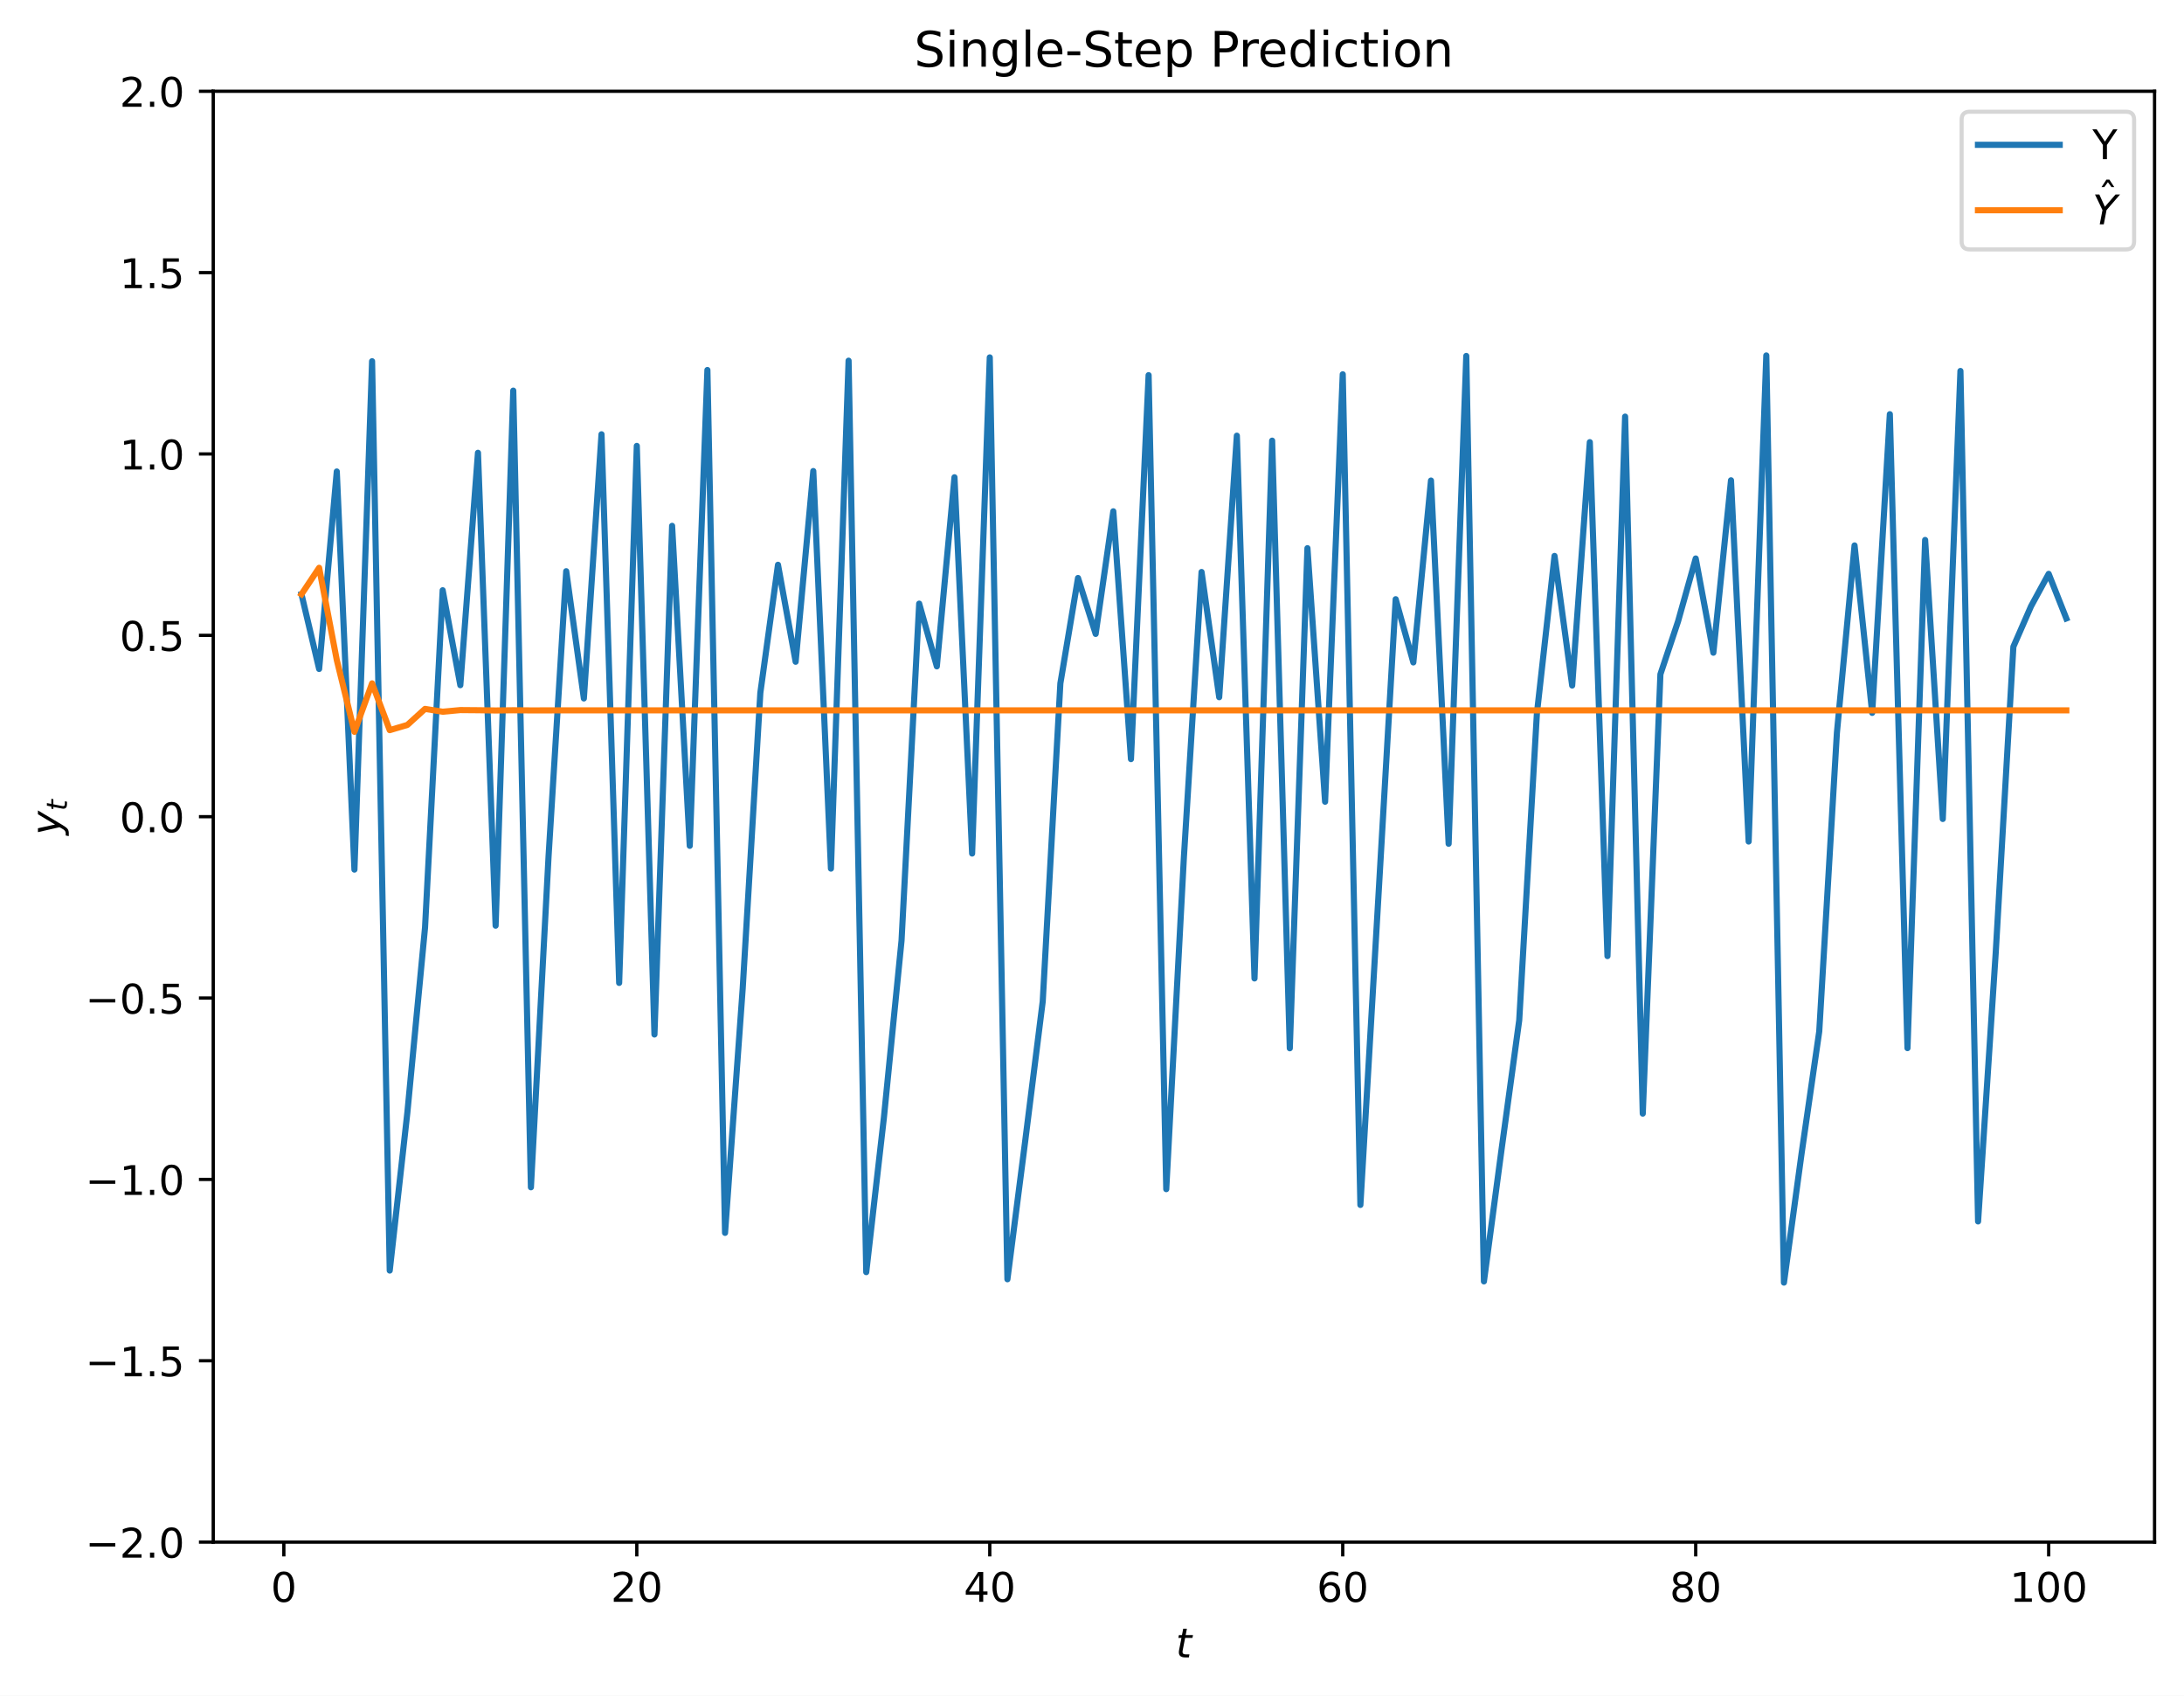
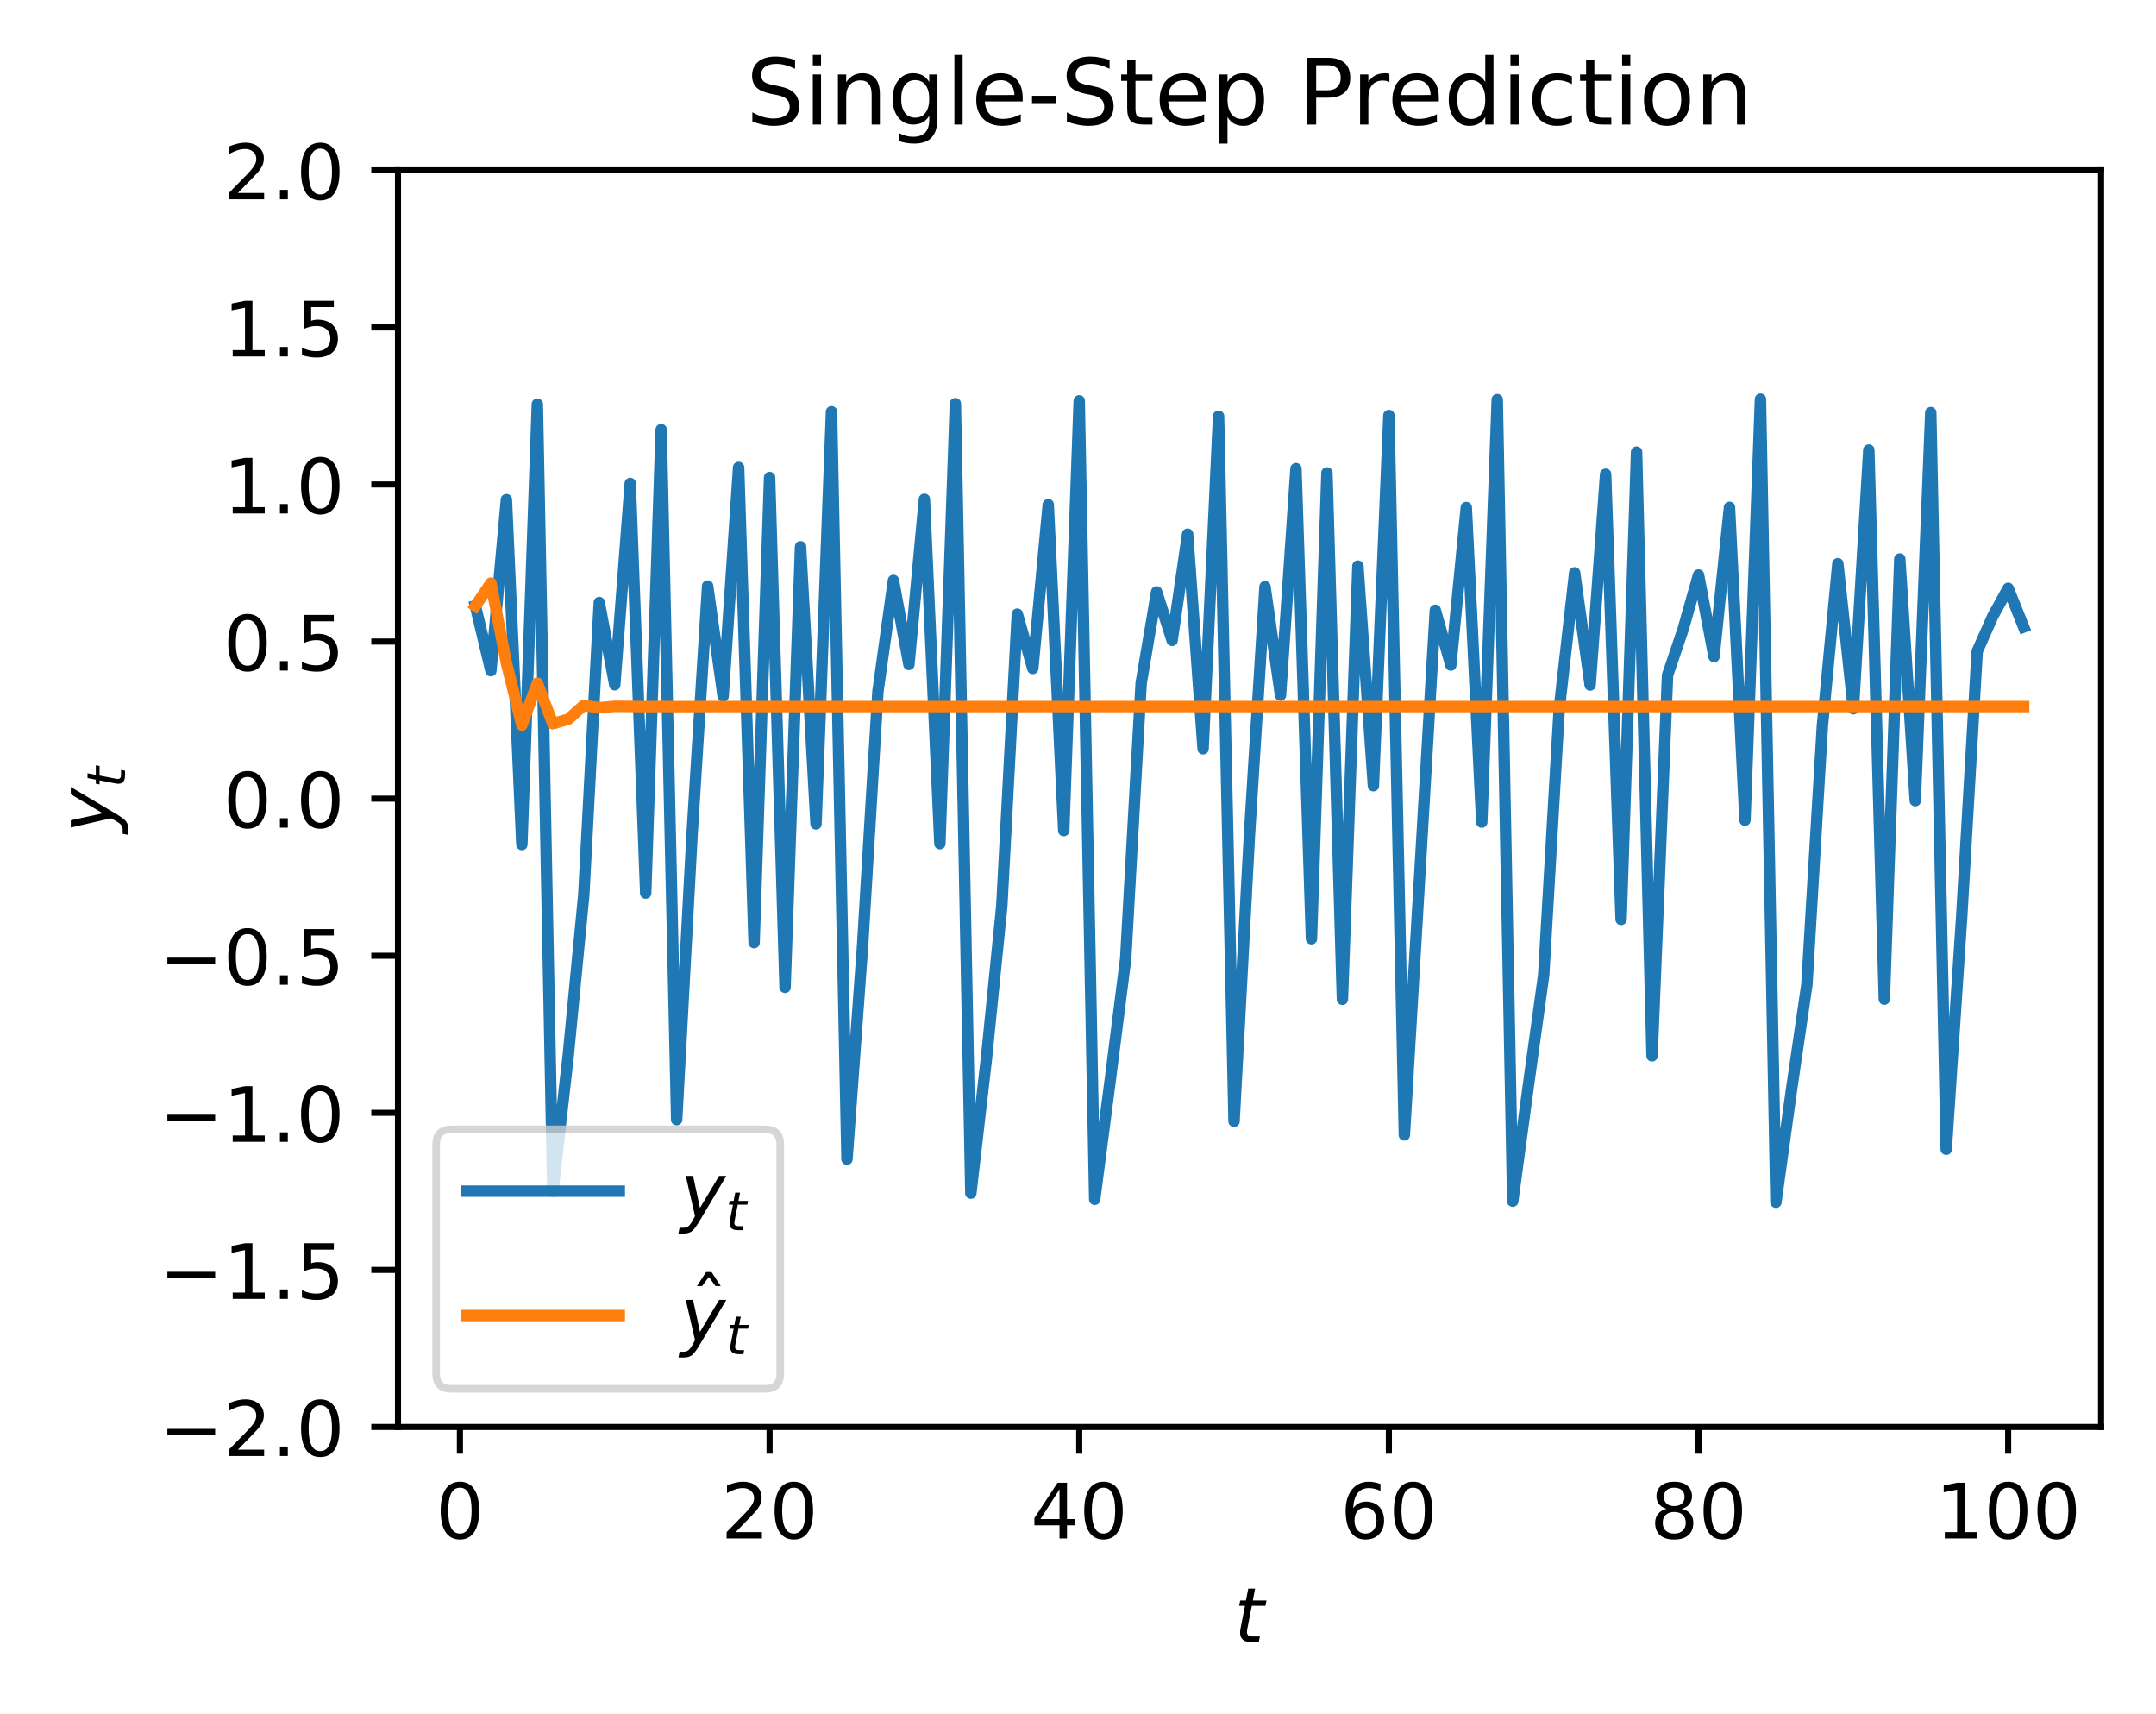
- <svg xmlns="http://www.w3.org/2000/svg" xmlns:xlink="http://www.w3.org/1999/xlink" height="414.69pt" version="1.1" viewBox="0 0 534.219 414.69" width="534.219pt">
+ <svg xmlns="http://www.w3.org/2000/svg" xmlns:xlink="http://www.w3.org/1999/xlink" height="224.531pt" version="1.1" viewBox="0 0 282.561 224.531" width="282.561pt">
  <defs>
    <style type="text/css">
*{stroke-linecap:butt;stroke-linejoin:round;}
  </style>
  </defs>
  <g id="figure_1">
    <g id="patch_1">
-       <path d="M 0 414.69  L 534.219 414.69  L 534.219 0  L 0 0  z " style="fill:#ffffff;" />
+       <path d="M 0 224.531  L 282.561 224.531  L 282.561 0  L 0 0  z " style="fill:#ffffff;" />
    </g>
    <g id="axes_1">
      <g id="patch_2">
-         <path d="M 52.161 377.134  L 527.019 377.134  L 527.019 22.318  L 52.161 22.318  z " style="fill:#ffffff;" />
+         <path d="M 52.161 186.975  L 275.361 186.975  L 275.361 22.318  L 52.161 22.318  z " style="fill:#ffffff;" />
      </g>
      <g id="matplotlib.axis_1">
        <g id="xtick_1">
          <g id="line2d_1">
            <defs>
-               <path d="M 0 0  L 0 3.5  " id="m3750678281" style="stroke:#000000;stroke-width:0.8;" />
-             </defs>
-             <g>
-               <use style="stroke:#000000;stroke-width:0.8;" x="69.429" xlink:href="#m3750678281" y="377.134" />
+               <path d="M 0 0  L 0 3.5  " id="m6bb963cb8b" style="stroke:#000000;stroke-width:0.8;" />
+             </defs>
+             <g>
+               <use style="stroke:#000000;stroke-width:0.8;" x="60.277" xlink:href="#m6bb963cb8b" y="186.975" />
            </g>
          </g>
          <g id="text_1">
            <defs>
              <path d="M 31.781 66.406  Q 24.172 66.406 20.328 58.906  Q 16.5 51.422 16.5 36.375  Q 16.5 21.391 20.328 13.891  Q 24.172 6.391 31.781 6.391  Q 39.453 6.391 43.281 13.891  Q 47.125 21.391 47.125 36.375  Q 47.125 51.422 43.281 58.906  Q 39.453 66.406 31.781 66.406  z M 31.781 74.219  Q 44.047 74.219 50.516 64.516  Q 56.984 54.828 56.984 36.375  Q 56.984 17.969 50.516 8.266  Q 44.047 -1.422 31.781 -1.422  Q 19.531 -1.422 13.062 8.266  Q 6.594 17.969 6.594 36.375  Q 6.594 54.828 13.062 64.516  Q 19.531 74.219 31.781 74.219  z " id="DejaVuSans-48" />
            </defs>
-             <g transform="translate(66.24725 391.7326)scale(0.1 -0.1)">
+             <g transform="translate(57.09605 201.5734)scale(0.1 -0.1)">
              <use xlink:href="#DejaVuSans-48" />
            </g>
          </g>
        </g>
        <g id="xtick_2">
          <g id="line2d_2">
            <g>
-               <use style="stroke:#000000;stroke-width:0.8;" x="155.766" xlink:href="#m3750678281" y="377.134" />
+               <use style="stroke:#000000;stroke-width:0.8;" x="100.859" xlink:href="#m6bb963cb8b" y="186.975" />
            </g>
          </g>
          <g id="text_2">
            <defs>
              <path d="M 19.188 8.297  L 53.609 8.297  L 53.609 0  L 7.328 0  L 7.328 8.297  Q 12.938 14.109 22.625 23.891  Q 32.328 33.688 34.812 36.531  Q 39.547 41.844 41.422 45.531  Q 43.312 49.219 43.312 52.781  Q 43.312 58.594 39.234 62.25  Q 35.156 65.922 28.609 65.922  Q 23.969 65.922 18.812 64.312  Q 13.672 62.703 7.812 59.422  L 7.812 69.391  Q 13.766 71.781 18.938 73  Q 24.125 74.219 28.422 74.219  Q 39.75 74.219 46.484 68.547  Q 53.219 62.891 53.219 53.422  Q 53.219 48.922 51.531 44.891  Q 49.859 40.875 45.406 35.406  Q 44.188 33.984 37.641 27.219  Q 31.109 20.453 19.188 8.297  z " id="DejaVuSans-50" />
            </defs>
-             <g transform="translate(149.4038 391.7326)scale(0.1 -0.1)">
+             <g transform="translate(94.49662 201.5734)scale(0.1 -0.1)">
              <use xlink:href="#DejaVuSans-50" />
              <use x="63.623" xlink:href="#DejaVuSans-48" />
            </g>
          </g>
        </g>
        <g id="xtick_3">
          <g id="line2d_3">
            <g>
-               <use style="stroke:#000000;stroke-width:0.8;" x="242.104" xlink:href="#m3750678281" y="377.134" />
+               <use style="stroke:#000000;stroke-width:0.8;" x="141.441" xlink:href="#m6bb963cb8b" y="186.975" />
            </g>
          </g>
          <g id="text_3">
            <defs>
              <path d="M 37.797 64.312  L 12.891 25.391  L 37.797 25.391  z M 35.203 72.906  L 47.609 72.906  L 47.609 25.391  L 58.016 25.391  L 58.016 17.188  L 47.609 17.188  L 47.609 0  L 37.797 0  L 37.797 17.188  L 4.891 17.188  L 4.891 26.703  z " id="DejaVuSans-52" />
            </defs>
-             <g transform="translate(235.7416 391.7326)scale(0.1 -0.1)">
+             <g transform="translate(135.0784 201.5734)scale(0.1 -0.1)">
              <use xlink:href="#DejaVuSans-52" />
              <use x="63.623" xlink:href="#DejaVuSans-48" />
            </g>
          </g>
        </g>
        <g id="xtick_4">
          <g id="line2d_4">
            <g>
-               <use style="stroke:#000000;stroke-width:0.8;" x="328.442" xlink:href="#m3750678281" y="377.134" />
+               <use style="stroke:#000000;stroke-width:0.8;" x="182.023" xlink:href="#m6bb963cb8b" y="186.975" />
            </g>
          </g>
          <g id="text_4">
            <defs>
              <path d="M 33.016 40.375  Q 26.375 40.375 22.484 35.828  Q 18.609 31.297 18.609 23.391  Q 18.609 15.531 22.484 10.953  Q 26.375 6.391 33.016 6.391  Q 39.656 6.391 43.531 10.953  Q 47.406 15.531 47.406 23.391  Q 47.406 31.297 43.531 35.828  Q 39.656 40.375 33.016 40.375  z M 52.594 71.297  L 52.594 62.312  Q 48.875 64.062 45.094 64.984  Q 41.312 65.922 37.594 65.922  Q 27.828 65.922 22.672 59.328  Q 17.531 52.734 16.797 39.406  Q 19.672 43.656 24.016 45.922  Q 28.375 48.188 33.594 48.188  Q 44.578 48.188 50.953 41.516  Q 57.328 34.859 57.328 23.391  Q 57.328 12.156 50.688 5.359  Q 44.047 -1.422 33.016 -1.422  Q 20.359 -1.422 13.672 8.266  Q 6.984 17.969 6.984 36.375  Q 6.984 53.656 15.188 63.938  Q 23.391 74.219 37.203 74.219  Q 40.922 74.219 44.703 73.484  Q 48.484 72.75 52.594 71.297  z " id="DejaVuSans-54" />
            </defs>
-             <g transform="translate(322.0795 391.7326)scale(0.1 -0.1)">
+             <g transform="translate(175.6603 201.5734)scale(0.1 -0.1)">
              <use xlink:href="#DejaVuSans-54" />
              <use x="63.623" xlink:href="#DejaVuSans-48" />
            </g>
          </g>
        </g>
        <g id="xtick_5">
          <g id="line2d_5">
            <g>
-               <use style="stroke:#000000;stroke-width:0.8;" x="414.78" xlink:href="#m3750678281" y="377.134" />
+               <use style="stroke:#000000;stroke-width:0.8;" x="222.605" xlink:href="#m6bb963cb8b" y="186.975" />
            </g>
          </g>
          <g id="text_5">
            <defs>
              <path d="M 31.781 34.625  Q 24.75 34.625 20.719 30.859  Q 16.703 27.094 16.703 20.516  Q 16.703 13.922 20.719 10.156  Q 24.75 6.391 31.781 6.391  Q 38.812 6.391 42.859 10.172  Q 46.922 13.969 46.922 20.516  Q 46.922 27.094 42.891 30.859  Q 38.875 34.625 31.781 34.625  z M 21.922 38.812  Q 15.578 40.375 12.031 44.719  Q 8.5 49.078 8.5 55.328  Q 8.5 64.062 14.719 69.141  Q 20.953 74.219 31.781 74.219  Q 42.672 74.219 48.875 69.141  Q 55.078 64.062 55.078 55.328  Q 55.078 49.078 51.531 44.719  Q 48 40.375 41.703 38.812  Q 48.828 37.156 52.797 32.312  Q 56.781 27.484 56.781 20.516  Q 56.781 9.906 50.312 4.234  Q 43.844 -1.422 31.781 -1.422  Q 19.734 -1.422 13.25 4.234  Q 6.781 9.906 6.781 20.516  Q 6.781 27.484 10.781 32.312  Q 14.797 37.156 21.922 38.812  z M 18.312 54.391  Q 18.312 48.734 21.844 45.562  Q 25.391 42.391 31.781 42.391  Q 38.141 42.391 41.719 45.562  Q 45.312 48.734 45.312 54.391  Q 45.312 60.062 41.719 63.234  Q 38.141 66.406 31.781 66.406  Q 25.391 66.406 21.844 63.234  Q 18.312 60.062 18.312 54.391  z " id="DejaVuSans-56" />
            </defs>
-             <g transform="translate(408.4173 391.7326)scale(0.1 -0.1)">
+             <g transform="translate(216.2421 201.5734)scale(0.1 -0.1)">
              <use xlink:href="#DejaVuSans-56" />
              <use x="63.623" xlink:href="#DejaVuSans-48" />
            </g>
          </g>
        </g>
        <g id="xtick_6">
          <g id="line2d_6">
            <g>
-               <use style="stroke:#000000;stroke-width:0.8;" x="501.118" xlink:href="#m3750678281" y="377.134" />
+               <use style="stroke:#000000;stroke-width:0.8;" x="263.186" xlink:href="#m6bb963cb8b" y="186.975" />
            </g>
          </g>
          <g id="text_6">
            <defs>
              <path d="M 12.406 8.297  L 28.516 8.297  L 28.516 63.922  L 10.984 60.406  L 10.984 69.391  L 28.422 72.906  L 38.281 72.906  L 38.281 8.297  L 54.391 8.297  L 54.391 0  L 12.406 0  z " id="DejaVuSans-49" />
            </defs>
-             <g transform="translate(491.5738 391.7326)scale(0.1 -0.1)">
+             <g transform="translate(253.6426 201.5734)scale(0.1 -0.1)">
              <use xlink:href="#DejaVuSans-49" />
              <use x="63.623" xlink:href="#DejaVuSans-48" />
              <use x="127.246" xlink:href="#DejaVuSans-48" />
            </g>
          </g>
        </g>
        <g id="text_7">
          <defs>
            <path d="M 42.281 54.688  L 40.922 47.703  L 23 47.703  L 17.188 18.016  Q 16.891 16.359 16.75 15.234  Q 16.609 14.109 16.609 13.484  Q 16.609 10.359 18.484 8.938  Q 20.359 7.516 24.516 7.516  L 33.594 7.516  L 32.078 0  L 23.484 0  Q 15.484 0 11.547 3.125  Q 7.625 6.25 7.625 12.594  Q 7.625 13.719 7.766 15.062  Q 7.906 16.406 8.203 18.016  L 14.016 47.703  L 6.391 47.703  L 7.812 54.688  L 15.281 54.688  L 18.312 70.219  L 27.297 70.219  L 24.312 54.688  z " id="DejaVuSans-Oblique-116" />
          </defs>
-           <g transform="translate(287.5899 405.4107)scale(0.1 -0.1)">
+           <g transform="translate(161.7609 215.2515)scale(0.1 -0.1)">
            <use transform="translate(0 0.78125)" xlink:href="#DejaVuSans-Oblique-116" />
          </g>
        </g>
      </g>
      <g id="matplotlib.axis_2">
        <g id="ytick_1">
          <g id="line2d_7">
            <defs>
-               <path d="M 0 0  L -3.5 0  " id="m1d8ef96342" style="stroke:#000000;stroke-width:0.8;" />
-             </defs>
-             <g>
-               <use style="stroke:#000000;stroke-width:0.8;" x="52.161" xlink:href="#m1d8ef96342" y="377.134" />
+               <path d="M 0 0  L -3.5 0  " id="m225c9fd2a5" style="stroke:#000000;stroke-width:0.8;" />
+             </defs>
+             <g>
+               <use style="stroke:#000000;stroke-width:0.8;" x="52.161" xlink:href="#m225c9fd2a5" y="186.975" />
            </g>
          </g>
          <g id="text_8">
            <defs>
              <path d="M 10.594 35.5  L 73.188 35.5  L 73.188 27.203  L 10.594 27.203  z " id="DejaVuSans-8722" />
              <path d="M 10.688 12.406  L 21 12.406  L 21 0  L 10.688 0  z " id="DejaVuSans-46" />
            </defs>
-             <g transform="translate(20.87813 380.9333)scale(0.1 -0.1)">
+             <g transform="translate(20.87813 190.7741)scale(0.1 -0.1)">
              <use xlink:href="#DejaVuSans-8722" />
              <use x="83.789" xlink:href="#DejaVuSans-50" />
              <use x="147.412" xlink:href="#DejaVuSans-46" />
              <use x="179.199" xlink:href="#DejaVuSans-48" />
            </g>
          </g>
        </g>
        <g id="ytick_2">
          <g id="line2d_8">
            <g>
-               <use style="stroke:#000000;stroke-width:0.8;" x="52.161" xlink:href="#m1d8ef96342" y="332.782" />
+               <use style="stroke:#000000;stroke-width:0.8;" x="52.161" xlink:href="#m225c9fd2a5" y="166.393" />
            </g>
          </g>
          <g id="text_9">
            <defs>
              <path d="M 10.797 72.906  L 49.516 72.906  L 49.516 64.594  L 19.828 64.594  L 19.828 46.734  Q 21.969 47.469 24.109 47.828  Q 26.266 48.188 28.422 48.188  Q 40.625 48.188 47.75 41.5  Q 54.891 34.812 54.891 23.391  Q 54.891 11.625 47.562 5.094  Q 40.234 -1.422 26.906 -1.422  Q 22.312 -1.422 17.547 -0.641  Q 12.797 0.141 7.719 1.703  L 7.719 11.625  Q 12.109 9.234 16.797 8.062  Q 21.484 6.891 26.703 6.891  Q 35.156 6.891 40.078 11.328  Q 45.016 15.766 45.016 23.391  Q 45.016 31 40.078 35.438  Q 35.156 39.891 26.703 39.891  Q 22.75 39.891 18.812 39.016  Q 14.891 38.141 10.797 36.281  z " id="DejaVuSans-53" />
            </defs>
-             <g transform="translate(20.87813 336.5813)scale(0.1 -0.1)">
+             <g transform="translate(20.87813 170.192)scale(0.1 -0.1)">
              <use xlink:href="#DejaVuSans-8722" />
              <use x="83.789" xlink:href="#DejaVuSans-49" />
              <use x="147.412" xlink:href="#DejaVuSans-46" />
              <use x="179.199" xlink:href="#DejaVuSans-53" />
            </g>
          </g>
        </g>
        <g id="ytick_3">
          <g id="line2d_9">
            <g>
-               <use style="stroke:#000000;stroke-width:0.8;" x="52.161" xlink:href="#m1d8ef96342" y="288.43" />
+               <use style="stroke:#000000;stroke-width:0.8;" x="52.161" xlink:href="#m225c9fd2a5" y="145.811" />
            </g>
          </g>
          <g id="text_10">
-             <g transform="translate(20.87813 292.2293)scale(0.1 -0.1)">
+             <g transform="translate(20.87813 149.6099)scale(0.1 -0.1)">
              <use xlink:href="#DejaVuSans-8722" />
              <use x="83.789" xlink:href="#DejaVuSans-49" />
              <use x="147.412" xlink:href="#DejaVuSans-46" />
              <use x="179.199" xlink:href="#DejaVuSans-48" />
            </g>
          </g>
        </g>
        <g id="ytick_4">
          <g id="line2d_10">
            <g>
-               <use style="stroke:#000000;stroke-width:0.8;" x="52.161" xlink:href="#m1d8ef96342" y="244.078" />
+               <use style="stroke:#000000;stroke-width:0.8;" x="52.161" xlink:href="#m225c9fd2a5" y="125.229" />
            </g>
          </g>
          <g id="text_11">
-             <g transform="translate(20.87813 247.8773)scale(0.1 -0.1)">
+             <g transform="translate(20.87813 129.0278)scale(0.1 -0.1)">
              <use xlink:href="#DejaVuSans-8722" />
              <use x="83.789" xlink:href="#DejaVuSans-48" />
              <use x="147.412" xlink:href="#DejaVuSans-46" />
              <use x="179.199" xlink:href="#DejaVuSans-53" />
            </g>
          </g>
        </g>
        <g id="ytick_5">
          <g id="line2d_11">
            <g>
-               <use style="stroke:#000000;stroke-width:0.8;" x="52.161" xlink:href="#m1d8ef96342" y="199.726" />
+               <use style="stroke:#000000;stroke-width:0.8;" x="52.161" xlink:href="#m225c9fd2a5" y="104.647" />
            </g>
          </g>
          <g id="text_12">
-             <g transform="translate(29.25781 203.5253)scale(0.1 -0.1)">
+             <g transform="translate(29.25781 108.4457)scale(0.1 -0.1)">
              <use xlink:href="#DejaVuSans-48" />
              <use x="63.623" xlink:href="#DejaVuSans-46" />
              <use x="95.41" xlink:href="#DejaVuSans-48" />
            </g>
          </g>
        </g>
        <g id="ytick_6">
          <g id="line2d_12">
            <g>
-               <use style="stroke:#000000;stroke-width:0.8;" x="52.161" xlink:href="#m1d8ef96342" y="155.374" />
+               <use style="stroke:#000000;stroke-width:0.8;" x="52.161" xlink:href="#m225c9fd2a5" y="84.064" />
            </g>
          </g>
          <g id="text_13">
-             <g transform="translate(29.25781 159.1733)scale(0.1 -0.1)">
+             <g transform="translate(29.25781 87.86364)scale(0.1 -0.1)">
              <use xlink:href="#DejaVuSans-48" />
              <use x="63.623" xlink:href="#DejaVuSans-46" />
              <use x="95.41" xlink:href="#DejaVuSans-53" />
            </g>
          </g>
        </g>
        <g id="ytick_7">
          <g id="line2d_13">
            <g>
-               <use style="stroke:#000000;stroke-width:0.8;" x="52.161" xlink:href="#m1d8ef96342" y="111.022" />
+               <use style="stroke:#000000;stroke-width:0.8;" x="52.161" xlink:href="#m225c9fd2a5" y="63.482" />
            </g>
          </g>
          <g id="text_14">
-             <g transform="translate(29.25781 114.8213)scale(0.1 -0.1)">
+             <g transform="translate(29.25781 67.28154)scale(0.1 -0.1)">
              <use xlink:href="#DejaVuSans-49" />
              <use x="63.623" xlink:href="#DejaVuSans-46" />
              <use x="95.41" xlink:href="#DejaVuSans-48" />
            </g>
          </g>
        </g>
        <g id="ytick_8">
          <g id="line2d_14">
            <g>
-               <use style="stroke:#000000;stroke-width:0.8;" x="52.161" xlink:href="#m1d8ef96342" y="66.67" />
+               <use style="stroke:#000000;stroke-width:0.8;" x="52.161" xlink:href="#m225c9fd2a5" y="42.9" />
            </g>
          </g>
          <g id="text_15">
-             <g transform="translate(29.25781 70.46934)scale(0.1 -0.1)">
+             <g transform="translate(29.25781 46.69944)scale(0.1 -0.1)">
              <use xlink:href="#DejaVuSans-49" />
              <use x="63.623" xlink:href="#DejaVuSans-46" />
              <use x="95.41" xlink:href="#DejaVuSans-53" />
            </g>
          </g>
        </g>
        <g id="ytick_9">
          <g id="line2d_15">
            <g>
-               <use style="stroke:#000000;stroke-width:0.8;" x="52.161" xlink:href="#m1d8ef96342" y="22.318" />
+               <use style="stroke:#000000;stroke-width:0.8;" x="52.161" xlink:href="#m225c9fd2a5" y="22.318" />
            </g>
          </g>
          <g id="text_16">
            <g transform="translate(29.25781 26.11734)scale(0.1 -0.1)">
              <use xlink:href="#DejaVuSans-50" />
              <use x="63.623" xlink:href="#DejaVuSans-46" />
              <use x="95.41" xlink:href="#DejaVuSans-48" />
            </g>
          </g>
        </g>
        <g id="text_17">
          <defs>
            <path d="M 24.812 -5.078  Q 18.562 -15.578 14.625 -18.188  Q 10.688 -20.797 4.594 -20.797  L -2.484 -20.797  L -0.984 -13.281  L 4.203 -13.281  Q 7.953 -13.281 10.594 -11.234  Q 13.234 -9.188 16.5 -3.219  L 19.281 2  L 7.172 54.688  L 16.703 54.688  L 25.781 12.797  L 50.875 54.688  L 60.297 54.688  z " id="DejaVuSans-Oblique-121" />
          </defs>
-           <g transform="translate(14.77812 204.2261)rotate(-90)scale(0.1 -0.1)">
+           <g transform="translate(14.77812 109.1465)rotate(-90)scale(0.1 -0.1)">
            <use transform="translate(0 0.3125)" xlink:href="#DejaVuSans-Oblique-121" />
            <use transform="translate(59.17969 -16.09375)scale(0.7)" xlink:href="#DejaVuSans-Oblique-116" />
          </g>
        </g>
      </g>
      <g id="line2d_16">
-         <path clip-path="url(#p8caa783933)" d="M 73.745 145.327  L 78.062 163.598  L 82.379 115.303  L 86.696 212.671  L 91.013 88.34  L 95.33 310.721  L 99.647 272.048  L 103.964 226.871  L 108.281 144.348  L 112.597 167.567  L 116.914 110.731  L 121.231 226.376  L 125.548 95.533  L 129.865 290.359  L 134.182 209.409  L 138.499 139.692  L 142.816 170.81  L 147.133 106.208  L 151.449 240.378  L 155.766 109.048  L 160.083 252.991  L 164.4 128.597  L 168.717 206.853  L 173.034 90.485  L 177.351 301.507  L 181.668 241.748  L 185.985 169.427  L 190.301 138.118  L 194.618 161.837  L 198.935 115.198  L 203.252 212.424  L 207.569 88.208  L 211.886 311.11  L 216.203 273.374  L 220.52 230.042  L 224.837 147.622  L 229.153 162.965  L 233.47 116.72  L 237.787 208.738  L 242.104 87.402  L 246.421 312.853  L 250.738 279.308  L 255.055 244.917  L 259.372 167.129  L 263.689 141.35  L 268.005 155.028  L 272.322 125.043  L 276.639 185.643  L 280.956 91.747  L 285.273 290.815  L 289.59 209.583  L 293.907 139.882  L 298.224 170.502  L 302.541 106.548  L 306.858 239.283  L 311.174 107.765  L 315.491 256.363  L 319.808 134.062  L 324.125 196.066  L 328.442 91.534  L 332.759 294.67  L 337.076 220.837  L 341.393 146.539  L 345.71 162.003  L 350.026 117.526  L 354.343 206.348  L 358.66 87.054  L 362.977 313.371  L 367.294 281.06  L 371.611 249.522  L 375.928 174.558  L 380.245 135.958  L 384.562 167.65  L 388.878 108.13  L 393.195 233.815  L 397.512 101.884  L 401.829 272.34  L 406.146 164.89  L 410.463 151.96  L 414.78 136.581  L 419.097 159.623  L 423.414 117.461  L 427.73 205.801  L 432.047 86.925  L 436.364 313.666  L 440.681 282.08  L 444.998 252.245  L 449.315 179.26  L 453.632 133.388  L 457.949 174.338  L 462.266 101.294  L 466.582 256.325  L 470.899 132.051  L 475.216 200.286  L 479.533 90.724  L 483.85 298.712  L 488.167 232.964  L 492.484 158.154  L 496.801 148.27  L 501.118 140.339  L 505.434 151.249  " style="fill:none;stroke:#1f77b4;stroke-linecap:square;stroke-width:1.5;" />
+         <path clip-path="url(#p034022ea4b)" d="M 62.306 79.402  L 64.335 87.881  L 66.365 65.469  L 68.394 110.654  L 70.423 52.956  L 72.452 156.155  L 74.481 138.208  L 76.51 117.243  L 78.539 78.948  L 80.568 89.723  L 82.597 63.347  L 84.626 117.014  L 86.655 56.294  L 88.685 146.706  L 90.714 109.14  L 92.743 76.787  L 94.772 91.228  L 96.801 61.248  L 98.83 123.511  L 100.859 62.566  L 102.888 129.365  L 104.917 71.638  L 106.946 107.954  L 108.975 53.952  L 111.005 151.879  L 113.034 124.148  L 115.063 90.586  L 117.092 76.057  L 119.121 87.063  L 121.15 65.42  L 123.179 110.539  L 125.208 52.895  L 127.237 156.335  L 129.266 138.824  L 131.295 118.715  L 133.325 80.467  L 135.354 87.587  L 137.383 66.126  L 139.412 108.829  L 141.441 52.521  L 143.47 157.144  L 145.499 141.578  L 147.528 125.618  L 149.557 89.519  L 151.586 77.556  L 153.615 83.904  L 155.645 69.989  L 157.674 98.111  L 159.703 54.538  L 161.732 146.918  L 163.761 109.221  L 165.79 76.875  L 167.819 91.085  L 169.848 61.406  L 171.877 123.003  L 173.906 61.971  L 175.935 130.93  L 177.965 74.174  L 179.994 102.948  L 182.023 54.439  L 184.052 148.706  L 186.081 114.443  L 188.11 79.964  L 190.139 87.141  L 192.168 66.5  L 194.197 107.719  L 196.226 52.36  L 198.255 157.385  L 200.285 142.391  L 202.314 127.755  L 204.343 92.967  L 206.372 75.054  L 208.401 89.761  L 210.43 62.14  L 212.459 120.466  L 214.488 59.241  L 216.517 138.344  L 218.546 88.48  L 220.575 82.48  L 222.605 75.343  L 224.634 86.036  L 226.663 66.471  L 228.692 107.466  L 230.721 52.3  L 232.75 157.522  L 234.779 142.864  L 236.808 129.018  L 238.837 95.149  L 240.866 73.862  L 242.895 92.865  L 244.925 58.968  L 246.954 130.912  L 248.983 73.241  L 251.012 104.906  L 253.041 54.063  L 255.07 150.582  L 257.099 120.071  L 259.128 85.354  L 261.157 80.768  L 263.186 77.087  L 265.215 82.15  " style="fill:none;stroke:#1f77b4;stroke-linecap:square;stroke-width:1.5;" />
      </g>
      <g id="line2d_17">
-         <path clip-path="url(#p8caa783933)" d="M 73.745 145.327  L 78.062 138.858  L 82.379 161.404  L 86.696 178.974  L 91.013 167.118  L 95.33 178.563  L 99.647 177.287  L 103.964 173.365  L 108.281 174.054  L 112.597 173.653  L 116.914 173.689  L 121.231 173.748  L 125.548 173.697  L 129.865 173.734  L 134.182 173.727  L 138.499 173.719  L 142.816 173.723  L 147.133 173.722  L 151.449 173.72  L 155.766 173.721  L 160.083 173.72  L 164.4 173.721  L 168.717 173.721  L 173.034 173.721  L 177.351 173.721  L 181.668 173.721  L 185.985 173.721  L 190.301 173.721  L 194.618 173.721  L 198.935 173.721  L 203.252 173.721  L 207.569 173.721  L 211.886 173.721  L 216.203 173.721  L 220.52 173.721  L 224.837 173.721  L 229.153 173.721  L 233.47 173.721  L 237.787 173.721  L 242.104 173.721  L 246.421 173.721  L 250.738 173.721  L 255.055 173.721  L 259.372 173.721  L 263.689 173.721  L 268.005 173.721  L 272.322 173.721  L 276.639 173.721  L 280.956 173.721  L 285.273 173.721  L 289.59 173.721  L 293.907 173.721  L 298.224 173.721  L 302.541 173.721  L 306.858 173.721  L 311.174 173.721  L 315.491 173.721  L 319.808 173.721  L 324.125 173.721  L 328.442 173.721  L 332.759 173.721  L 337.076 173.721  L 341.393 173.721  L 345.71 173.721  L 350.026 173.721  L 354.343 173.721  L 358.66 173.721  L 362.977 173.721  L 367.294 173.721  L 371.611 173.721  L 375.928 173.721  L 380.245 173.721  L 384.562 173.721  L 388.878 173.721  L 393.195 173.721  L 397.512 173.721  L 401.829 173.721  L 406.146 173.721  L 410.463 173.721  L 414.78 173.721  L 419.097 173.721  L 423.414 173.721  L 427.73 173.721  L 432.047 173.721  L 436.364 173.721  L 440.681 173.721  L 444.998 173.721  L 449.315 173.721  L 453.632 173.721  L 457.949 173.721  L 462.266 173.721  L 466.582 173.721  L 470.899 173.721  L 475.216 173.721  L 479.533 173.721  L 483.85 173.721  L 488.167 173.721  L 492.484 173.721  L 496.801 173.721  L 501.118 173.721  L 505.434 173.721  " style="fill:none;stroke:#ff7f0e;stroke-linecap:square;stroke-width:1.5;" />
+         <path clip-path="url(#p034022ea4b)" d="M 62.306 79.402  L 64.335 76.4  L 66.365 86.863  L 68.394 95.016  L 70.423 89.514  L 72.452 94.825  L 74.481 94.234  L 76.51 92.413  L 78.539 92.733  L 80.568 92.547  L 82.597 92.564  L 84.626 92.591  L 86.655 92.567  L 88.685 92.584  L 90.714 92.581  L 92.743 92.577  L 94.772 92.579  L 96.801 92.579  L 98.83 92.578  L 100.859 92.579  L 102.888 92.578  L 104.917 92.579  L 106.946 92.578  L 108.975 92.578  L 111.005 92.578  L 113.034 92.578  L 115.063 92.578  L 117.092 92.578  L 119.121 92.578  L 121.15 92.578  L 123.179 92.578  L 125.208 92.578  L 127.237 92.578  L 129.266 92.578  L 131.295 92.578  L 133.325 92.578  L 135.354 92.578  L 137.383 92.578  L 139.412 92.578  L 141.441 92.578  L 143.47 92.578  L 145.499 92.578  L 147.528 92.578  L 149.557 92.578  L 151.586 92.578  L 153.615 92.578  L 155.645 92.578  L 157.674 92.578  L 159.703 92.578  L 161.732 92.578  L 163.761 92.578  L 165.79 92.578  L 167.819 92.578  L 169.848 92.578  L 171.877 92.578  L 173.906 92.578  L 175.935 92.578  L 177.965 92.578  L 179.994 92.578  L 182.023 92.578  L 184.052 92.578  L 186.081 92.578  L 188.11 92.578  L 190.139 92.578  L 192.168 92.578  L 194.197 92.578  L 196.226 92.578  L 198.255 92.578  L 200.285 92.578  L 202.314 92.578  L 204.343 92.578  L 206.372 92.578  L 208.401 92.578  L 210.43 92.578  L 212.459 92.578  L 214.488 92.578  L 216.517 92.578  L 218.546 92.578  L 220.575 92.578  L 222.605 92.578  L 224.634 92.578  L 226.663 92.578  L 228.692 92.578  L 230.721 92.578  L 232.75 92.578  L 234.779 92.578  L 236.808 92.578  L 238.837 92.578  L 240.866 92.578  L 242.895 92.578  L 244.925 92.578  L 246.954 92.578  L 248.983 92.578  L 251.012 92.578  L 253.041 92.578  L 255.07 92.578  L 257.099 92.578  L 259.128 92.578  L 261.157 92.578  L 263.186 92.578  L 265.215 92.578  " style="fill:none;stroke:#ff7f0e;stroke-linecap:square;stroke-width:1.5;" />
      </g>
      <g id="patch_3">
-         <path d="M 52.161 377.134  L 52.161 22.318  " style="fill:none;stroke:#000000;stroke-linecap:square;stroke-linejoin:miter;stroke-width:0.8;" />
+         <path d="M 52.161 186.975  L 52.161 22.318  " style="fill:none;stroke:#000000;stroke-linecap:square;stroke-linejoin:miter;stroke-width:0.8;" />
      </g>
      <g id="patch_4">
-         <path d="M 527.019 377.134  L 527.019 22.318  " style="fill:none;stroke:#000000;stroke-linecap:square;stroke-linejoin:miter;stroke-width:0.8;" />
+         <path d="M 275.361 186.975  L 275.361 22.318  " style="fill:none;stroke:#000000;stroke-linecap:square;stroke-linejoin:miter;stroke-width:0.8;" />
      </g>
      <g id="patch_5">
-         <path d="M 52.161 377.134  L 527.019 377.134  " style="fill:none;stroke:#000000;stroke-linecap:square;stroke-linejoin:miter;stroke-width:0.8;" />
+         <path d="M 52.161 186.975  L 275.361 186.975  " style="fill:none;stroke:#000000;stroke-linecap:square;stroke-linejoin:miter;stroke-width:0.8;" />
      </g>
      <g id="patch_6">
-         <path d="M 52.161 22.318  L 527.019 22.318  " style="fill:none;stroke:#000000;stroke-linecap:square;stroke-linejoin:miter;stroke-width:0.8;" />
+         <path d="M 52.161 22.318  L 275.361 22.318  " style="fill:none;stroke:#000000;stroke-linecap:square;stroke-linejoin:miter;stroke-width:0.8;" />
      </g>
      <g id="text_18">
        <defs>
          <path d="M 53.516 70.516  L 53.516 60.891  Q 47.906 63.578 42.922 64.891  Q 37.938 66.219 33.297 66.219  Q 25.25 66.219 20.875 63.094  Q 16.5 59.969 16.5 54.203  Q 16.5 49.359 19.406 46.891  Q 22.312 44.438 30.422 42.922  L 36.375 41.703  Q 47.406 39.594 52.656 34.297  Q 57.906 29 57.906 20.125  Q 57.906 9.516 50.797 4.047  Q 43.703 -1.422 29.984 -1.422  Q 24.812 -1.422 18.969 -0.25  Q 13.141 0.922 6.891 3.219  L 6.891 13.375  Q 12.891 10.016 18.656 8.297  Q 24.422 6.594 29.984 6.594  Q 38.422 6.594 43.016 9.906  Q 47.609 13.234 47.609 19.391  Q 47.609 24.75 44.312 27.781  Q 41.016 30.812 33.5 32.328  L 27.484 33.5  Q 16.453 35.688 11.516 40.375  Q 6.594 45.062 6.594 53.422  Q 6.594 63.094 13.406 68.656  Q 20.219 74.219 32.172 74.219  Q 37.312 74.219 42.625 73.281  Q 47.953 72.359 53.516 70.516  z " id="DejaVuSans-83" />
          <path d="M 9.422 54.688  L 18.406 54.688  L 18.406 0  L 9.422 0  z M 9.422 75.984  L 18.406 75.984  L 18.406 64.594  L 9.422 64.594  z " id="DejaVuSans-105" />
          <path d="M 54.891 33.016  L 54.891 0  L 45.906 0  L 45.906 32.719  Q 45.906 40.484 42.875 44.328  Q 39.844 48.188 33.797 48.188  Q 26.516 48.188 22.312 43.547  Q 18.109 38.922 18.109 30.906  L 18.109 0  L 9.078 0  L 9.078 54.688  L 18.109 54.688  L 18.109 46.188  Q 21.344 51.125 25.703 53.562  Q 30.078 56 35.797 56  Q 45.219 56 50.047 50.172  Q 54.891 44.344 54.891 33.016  z " id="DejaVuSans-110" />
          <path d="M 45.406 27.984  Q 45.406 37.75 41.375 43.109  Q 37.359 48.484 30.078 48.484  Q 22.859 48.484 18.828 43.109  Q 14.797 37.75 14.797 27.984  Q 14.797 18.266 18.828 12.891  Q 22.859 7.516 30.078 7.516  Q 37.359 7.516 41.375 12.891  Q 45.406 18.266 45.406 27.984  z M 54.391 6.781  Q 54.391 -7.172 48.188 -13.984  Q 42 -20.797 29.203 -20.797  Q 24.469 -20.797 20.266 -20.094  Q 16.062 -19.391 12.109 -17.922  L 12.109 -9.188  Q 16.062 -11.328 19.922 -12.344  Q 23.781 -13.375 27.781 -13.375  Q 36.625 -13.375 41.016 -8.766  Q 45.406 -4.156 45.406 5.172  L 45.406 9.625  Q 42.625 4.781 38.281 2.391  Q 33.938 0 27.875 0  Q 17.828 0 11.672 7.656  Q 5.516 15.328 5.516 27.984  Q 5.516 40.672 11.672 48.328  Q 17.828 56 27.875 56  Q 33.938 56 38.281 53.609  Q 42.625 51.219 45.406 46.391  L 45.406 54.688  L 54.391 54.688  z " id="DejaVuSans-103" />
          <path d="M 9.422 75.984  L 18.406 75.984  L 18.406 0  L 9.422 0  z " id="DejaVuSans-108" />
          <path d="M 56.203 29.594  L 56.203 25.203  L 14.891 25.203  Q 15.484 15.922 20.484 11.062  Q 25.484 6.203 34.422 6.203  Q 39.594 6.203 44.453 7.469  Q 49.312 8.734 54.109 11.281  L 54.109 2.781  Q 49.266 0.734 44.188 -0.344  Q 39.109 -1.422 33.891 -1.422  Q 20.797 -1.422 13.156 6.188  Q 5.516 13.812 5.516 26.812  Q 5.516 40.234 12.766 48.109  Q 20.016 56 32.328 56  Q 43.359 56 49.781 48.891  Q 56.203 41.797 56.203 29.594  z M 47.219 32.234  Q 47.125 39.594 43.094 43.984  Q 39.062 48.391 32.422 48.391  Q 24.906 48.391 20.391 44.141  Q 15.875 39.891 15.188 32.172  z " id="DejaVuSans-101" />
          <path d="M 4.891 31.391  L 31.203 31.391  L 31.203 23.391  L 4.891 23.391  z " id="DejaVuSans-45" />
          <path d="M 18.312 70.219  L 18.312 54.688  L 36.812 54.688  L 36.812 47.703  L 18.312 47.703  L 18.312 18.016  Q 18.312 11.328 20.141 9.422  Q 21.969 7.516 27.594 7.516  L 36.812 7.516  L 36.812 0  L 27.594 0  Q 17.188 0 13.234 3.875  Q 9.281 7.766 9.281 18.016  L 9.281 47.703  L 2.688 47.703  L 2.688 54.688  L 9.281 54.688  L 9.281 70.219  z " id="DejaVuSans-116" />
          <path d="M 18.109 8.203  L 18.109 -20.797  L 9.078 -20.797  L 9.078 54.688  L 18.109 54.688  L 18.109 46.391  Q 20.953 51.266 25.266 53.625  Q 29.594 56 35.594 56  Q 45.562 56 51.781 48.094  Q 58.016 40.188 58.016 27.297  Q 58.016 14.406 51.781 6.484  Q 45.562 -1.422 35.594 -1.422  Q 29.594 -1.422 25.266 0.953  Q 20.953 3.328 18.109 8.203  z M 48.688 27.297  Q 48.688 37.203 44.609 42.844  Q 40.531 48.484 33.406 48.484  Q 26.266 48.484 22.188 42.844  Q 18.109 37.203 18.109 27.297  Q 18.109 17.391 22.188 11.75  Q 26.266 6.109 33.406 6.109  Q 40.531 6.109 44.609 11.75  Q 48.688 17.391 48.688 27.297  z " id="DejaVuSans-112" />
          <path id="DejaVuSans-32" />
          <path d="M 19.672 64.797  L 19.672 37.406  L 32.078 37.406  Q 38.969 37.406 42.719 40.969  Q 46.484 44.531 46.484 51.125  Q 46.484 57.672 42.719 61.234  Q 38.969 64.797 32.078 64.797  z M 9.812 72.906  L 32.078 72.906  Q 44.344 72.906 50.609 67.359  Q 56.891 61.812 56.891 51.125  Q 56.891 40.328 50.609 34.812  Q 44.344 29.297 32.078 29.297  L 19.672 29.297  L 19.672 0  L 9.812 0  z " id="DejaVuSans-80" />
          <path d="M 41.109 46.297  Q 39.594 47.172 37.812 47.578  Q 36.031 48 33.891 48  Q 26.266 48 22.188 43.047  Q 18.109 38.094 18.109 28.812  L 18.109 0  L 9.078 0  L 9.078 54.688  L 18.109 54.688  L 18.109 46.188  Q 20.953 51.172 25.484 53.578  Q 30.031 56 36.531 56  Q 37.453 56 38.578 55.875  Q 39.703 55.766 41.062 55.516  z " id="DejaVuSans-114" />
          <path d="M 45.406 46.391  L 45.406 75.984  L 54.391 75.984  L 54.391 0  L 45.406 0  L 45.406 8.203  Q 42.578 3.328 38.25 0.953  Q 33.938 -1.422 27.875 -1.422  Q 17.969 -1.422 11.734 6.484  Q 5.516 14.406 5.516 27.297  Q 5.516 40.188 11.734 48.094  Q 17.969 56 27.875 56  Q 33.938 56 38.25 53.625  Q 42.578 51.266 45.406 46.391  z M 14.797 27.297  Q 14.797 17.391 18.875 11.75  Q 22.953 6.109 30.078 6.109  Q 37.203 6.109 41.297 11.75  Q 45.406 17.391 45.406 27.297  Q 45.406 37.203 41.297 42.844  Q 37.203 48.484 30.078 48.484  Q 22.953 48.484 18.875 42.844  Q 14.797 37.203 14.797 27.297  z " id="DejaVuSans-100" />
          <path d="M 48.781 52.594  L 48.781 44.188  Q 44.969 46.297 41.141 47.344  Q 37.312 48.391 33.406 48.391  Q 24.656 48.391 19.812 42.844  Q 14.984 37.312 14.984 27.297  Q 14.984 17.281 19.812 11.734  Q 24.656 6.203 33.406 6.203  Q 37.312 6.203 41.141 7.25  Q 44.969 8.297 48.781 10.406  L 48.781 2.094  Q 45.016 0.344 40.984 -0.531  Q 36.969 -1.422 32.422 -1.422  Q 20.062 -1.422 12.781 6.344  Q 5.516 14.109 5.516 27.297  Q 5.516 40.672 12.859 48.328  Q 20.219 56 33.016 56  Q 37.156 56 41.109 55.141  Q 45.062 54.297 48.781 52.594  z " id="DejaVuSans-99" />
          <path d="M 30.609 48.391  Q 23.391 48.391 19.188 42.75  Q 14.984 37.109 14.984 27.297  Q 14.984 17.484 19.156 11.844  Q 23.344 6.203 30.609 6.203  Q 37.797 6.203 41.984 11.859  Q 46.188 17.531 46.188 27.297  Q 46.188 37.016 41.984 42.703  Q 37.797 48.391 30.609 48.391  z M 30.609 56  Q 42.328 56 49.016 48.375  Q 55.719 40.766 55.719 27.297  Q 55.719 13.875 49.016 6.219  Q 42.328 -1.422 30.609 -1.422  Q 18.844 -1.422 12.172 6.219  Q 5.516 13.875 5.516 27.297  Q 5.516 40.766 12.172 48.375  Q 18.844 56 30.609 56  z " id="DejaVuSans-111" />
        </defs>
-         <g transform="translate(223.6059 16.31812)scale(0.12 -0.12)">
+         <g transform="translate(97.77688 16.31812)scale(0.12 -0.12)">
          <use xlink:href="#DejaVuSans-83" />
          <use x="63.477" xlink:href="#DejaVuSans-105" />
          <use x="91.26" xlink:href="#DejaVuSans-110" />
          <use x="154.639" xlink:href="#DejaVuSans-103" />
          <use x="218.115" xlink:href="#DejaVuSans-108" />
          <use x="245.898" xlink:href="#DejaVuSans-101" />
          <use x="307.422" xlink:href="#DejaVuSans-45" />
          <use x="343.506" xlink:href="#DejaVuSans-83" />
          <use x="406.982" xlink:href="#DejaVuSans-116" />
          <use x="446.191" xlink:href="#DejaVuSans-101" />
          <use x="507.715" xlink:href="#DejaVuSans-112" />
          <use x="571.191" xlink:href="#DejaVuSans-32" />
          <use x="602.979" xlink:href="#DejaVuSans-80" />
          <use x="661.531" xlink:href="#DejaVuSans-114" />
          <use x="700.395" xlink:href="#DejaVuSans-101" />
          <use x="761.918" xlink:href="#DejaVuSans-100" />
          <use x="825.395" xlink:href="#DejaVuSans-105" />
          <use x="853.178" xlink:href="#DejaVuSans-99" />
          <use x="908.158" xlink:href="#DejaVuSans-116" />
          <use x="947.367" xlink:href="#DejaVuSans-105" />
          <use x="975.15" xlink:href="#DejaVuSans-111" />
          <use x="1036.332" xlink:href="#DejaVuSans-110" />
        </g>
      </g>
      <g id="legend_1">
        <g id="patch_7">
-           <path d="M 481.819 60.996  L 520.019 60.996  Q 522.019 60.996 522.019 58.996  L 522.019 29.318  Q 522.019 27.318 520.019 27.318  L 481.819 27.318  Q 479.819 27.318 479.819 29.318  L 479.819 58.996  Q 479.819 60.996 481.819 60.996  z " style="fill:#ffffff;opacity:0.8;stroke:#cccccc;stroke-linejoin:miter;" />
+           <path d="M 59.161 181.975  L 100.261 181.975  Q 102.261 181.975 102.261 179.975  L 102.261 149.976  Q 102.261 147.976 100.261 147.976  L 59.161 147.976  Q 57.161 147.976 57.161 149.976  L 57.161 179.975  Q 57.161 181.975 59.161 181.975  z " style="fill:#ffffff;opacity:0.8;stroke:#cccccc;stroke-linejoin:miter;" />
        </g>
        <g id="line2d_18">
-           <path d="M 483.819 35.417  L 503.819 35.417  " style="fill:none;stroke:#1f77b4;stroke-linecap:square;stroke-width:1.5;" />
+           <path d="M 61.161 156.075  L 81.161 156.075  " style="fill:none;stroke:#1f77b4;stroke-linecap:square;stroke-width:1.5;" />
        </g>
        <g id="line2d_19" />
        <g id="text_19">
-           <defs>
-             <path d="M -0.203 72.906  L 10.406 72.906  L 30.609 42.922  L 50.688 72.906  L 61.281 72.906  L 35.5 34.719  L 35.5 0  L 25.594 0  L 25.594 34.719  z " id="DejaVuSans-89" />
-           </defs>
-           <g transform="translate(511.8189 38.91656)scale(0.1 -0.1)">
-             <use xlink:href="#DejaVuSans-89" />
+           <g transform="translate(89.16094 159.5749)scale(0.1 -0.1)">
+             <use transform="translate(0 0.3125)" xlink:href="#DejaVuSans-Oblique-121" />
+             <use transform="translate(59.17969 -16.09375)scale(0.7)" xlink:href="#DejaVuSans-Oblique-116" />
          </g>
        </g>
        <g id="line2d_20">
-           <path d="M 483.819 51.417  L 503.819 51.417  " style="fill:none;stroke:#ff7f0e;stroke-linecap:square;stroke-width:1.5;" />
+           <path d="M 61.161 172.375  L 81.161 172.375  " style="fill:none;stroke:#ff7f0e;stroke-linecap:square;stroke-width:1.5;" />
        </g>
        <g id="line2d_21" />
        <g id="text_20">
          <defs>
            <path d="M -28.609 79.984  L -21.391 79.984  L -9.422 61.625  L -16.219 61.625  L -25 73.578  L -33.797 61.625  L -40.578 61.625  z M -25 56  z " id="DejaVuSans-770" />
-             <path d="M 6.297 72.906  L 16.891 72.906  L 30.516 42.922  L 56.5 72.906  L 67.578 72.906  L 34.516 34.719  L 27.781 0  L 17.922 0  L 24.609 34.719  z " id="DejaVuSans-Oblique-89" />
          </defs>
-           <g transform="translate(511.8189 54.91656)scale(0.1 -0.1)">
-             <use transform="translate(62.84912 30.01562)" xlink:href="#DejaVuSans-770" />
-             <use transform="translate(0 0.609375)" xlink:href="#DejaVuSans-Oblique-89" />
+           <g transform="translate(89.16094 175.8749)scale(0.1 -0.1)">
+             <use transform="translate(62.37305 12.01562)" xlink:href="#DejaVuSans-770" />
+             <use transform="translate(0 0.828125)" xlink:href="#DejaVuSans-Oblique-121" />
+             <use transform="translate(60.13672 -15.57812)scale(0.7)" xlink:href="#DejaVuSans-Oblique-116" />
          </g>
        </g>
      </g>
    </g>
  </g>
  <defs>
-     <clipPath id="p8caa783933">
-       <rect height="354.816" width="474.858" x="52.161" y="22.318" />
+     <clipPath id="p034022ea4b">
+       <rect height="164.657" width="223.2" x="52.161" y="22.318" />
    </clipPath>
  </defs>
</svg>
